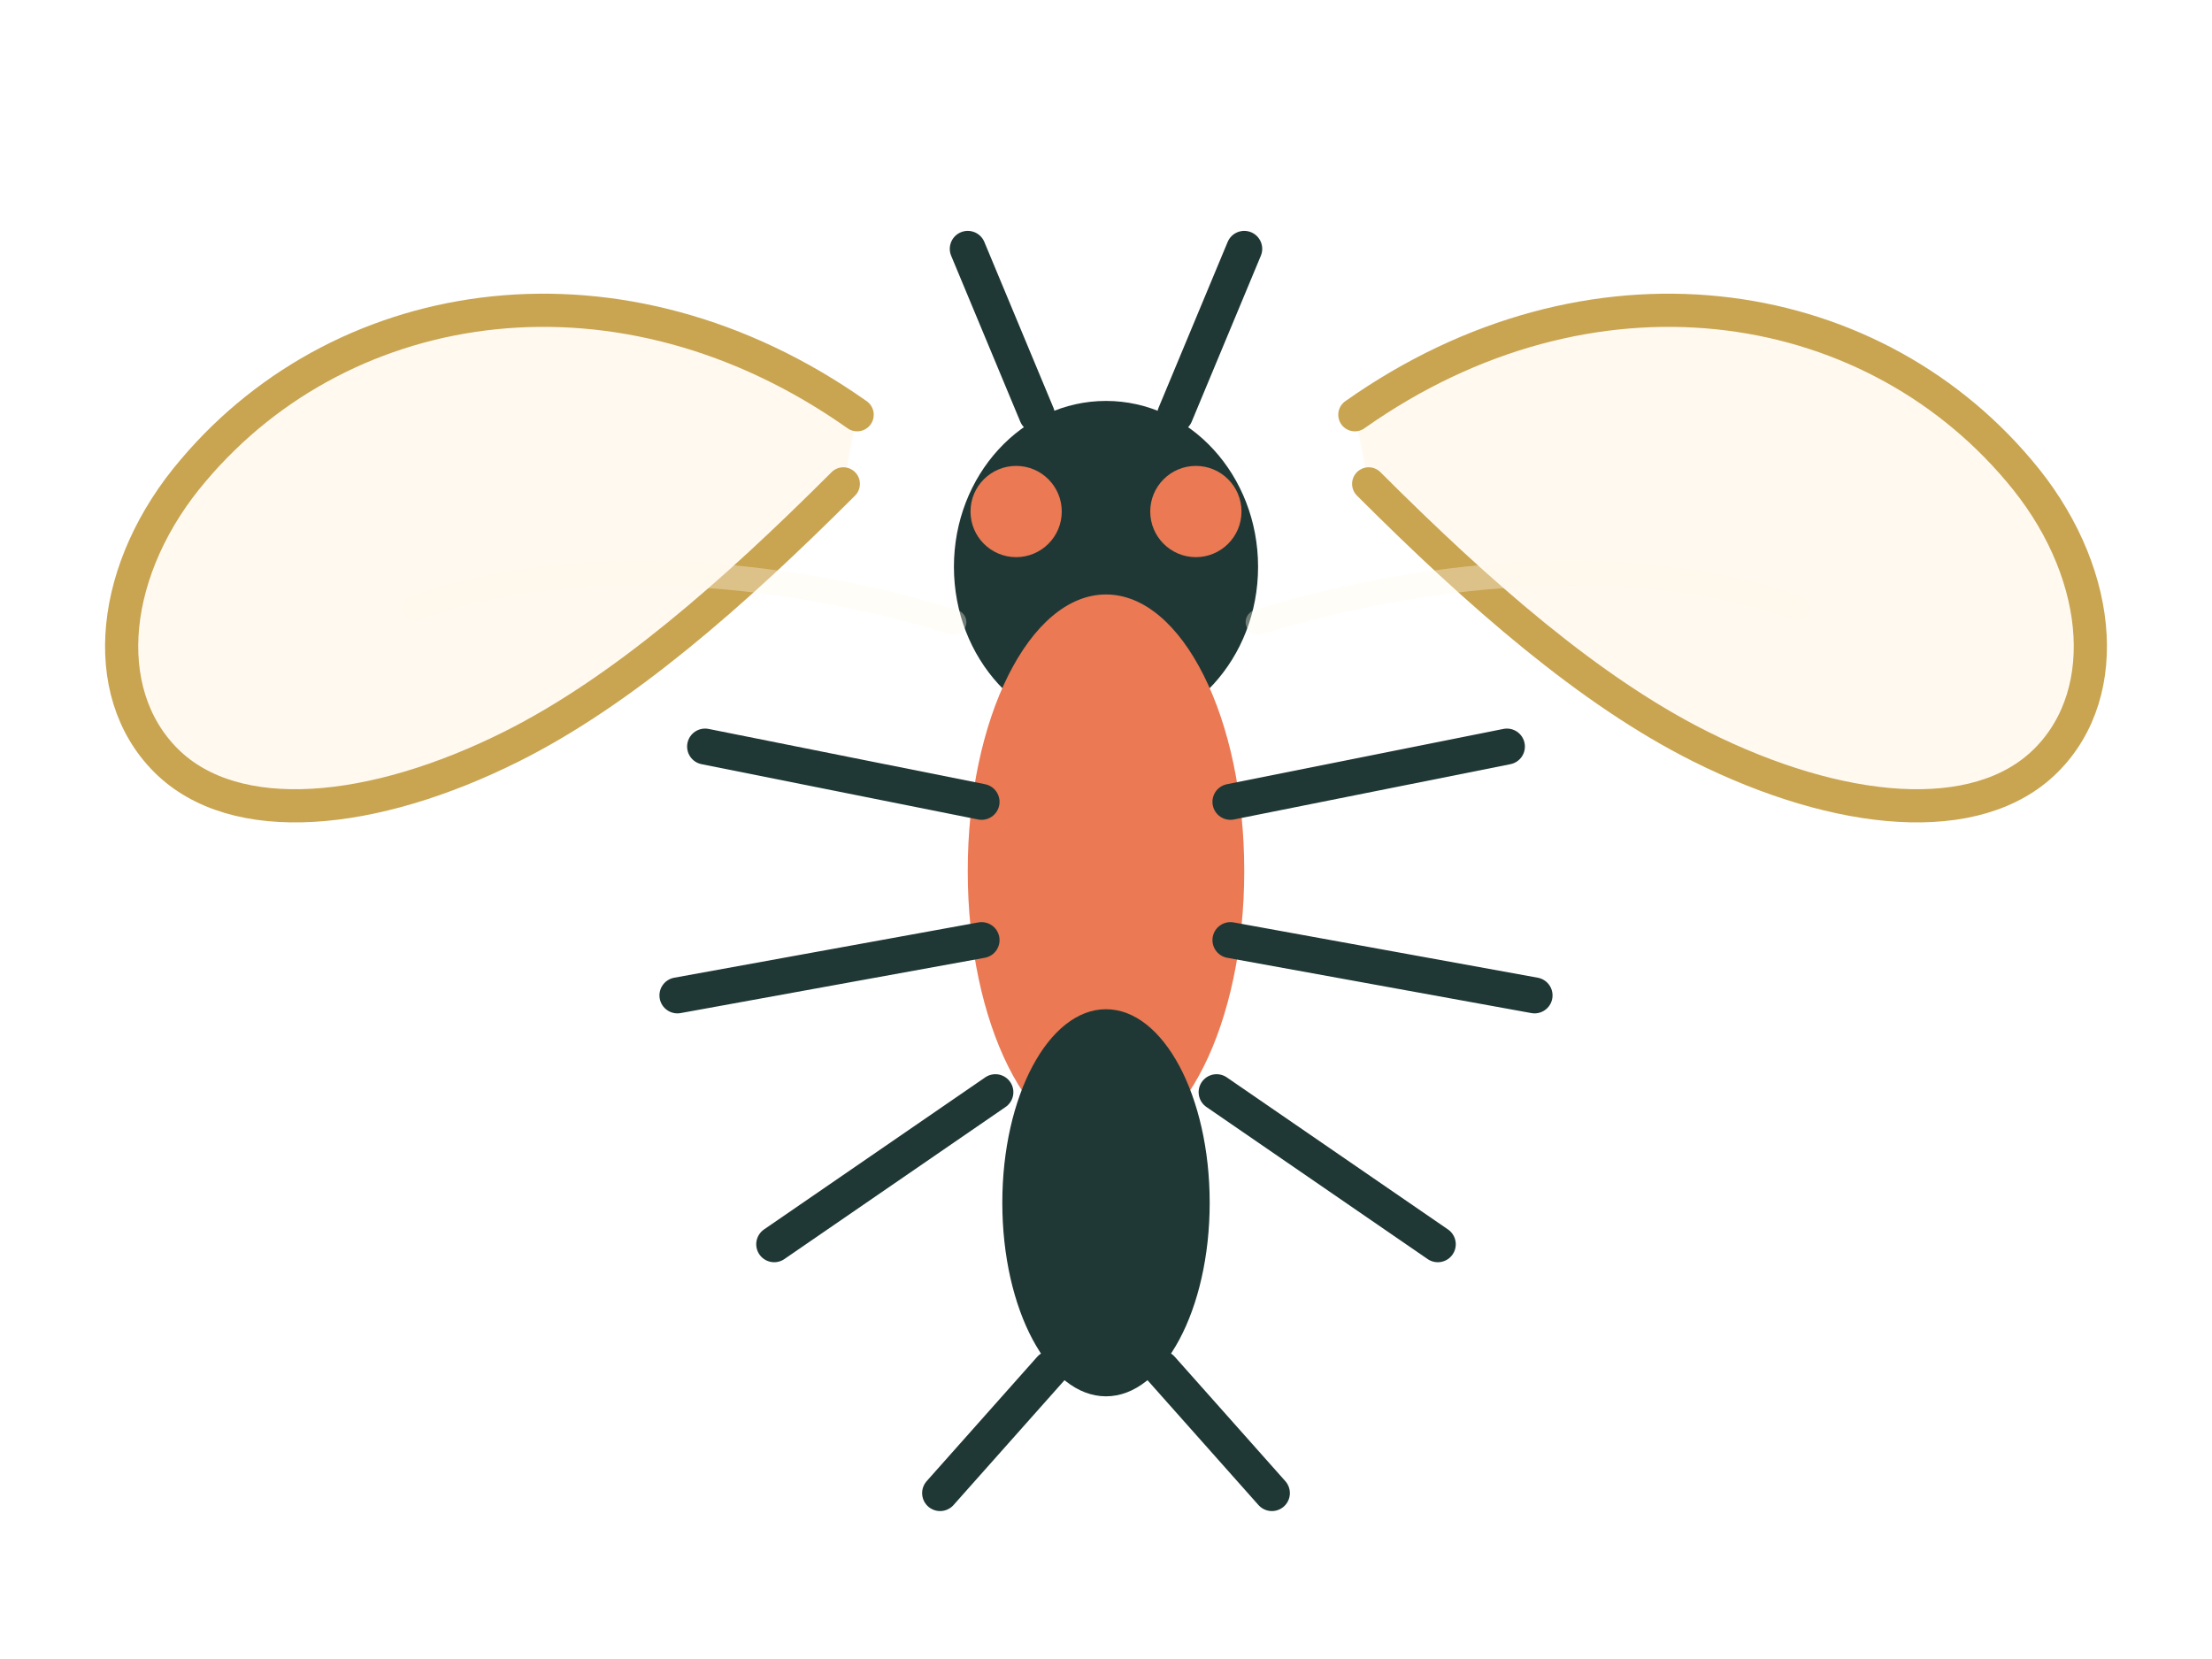
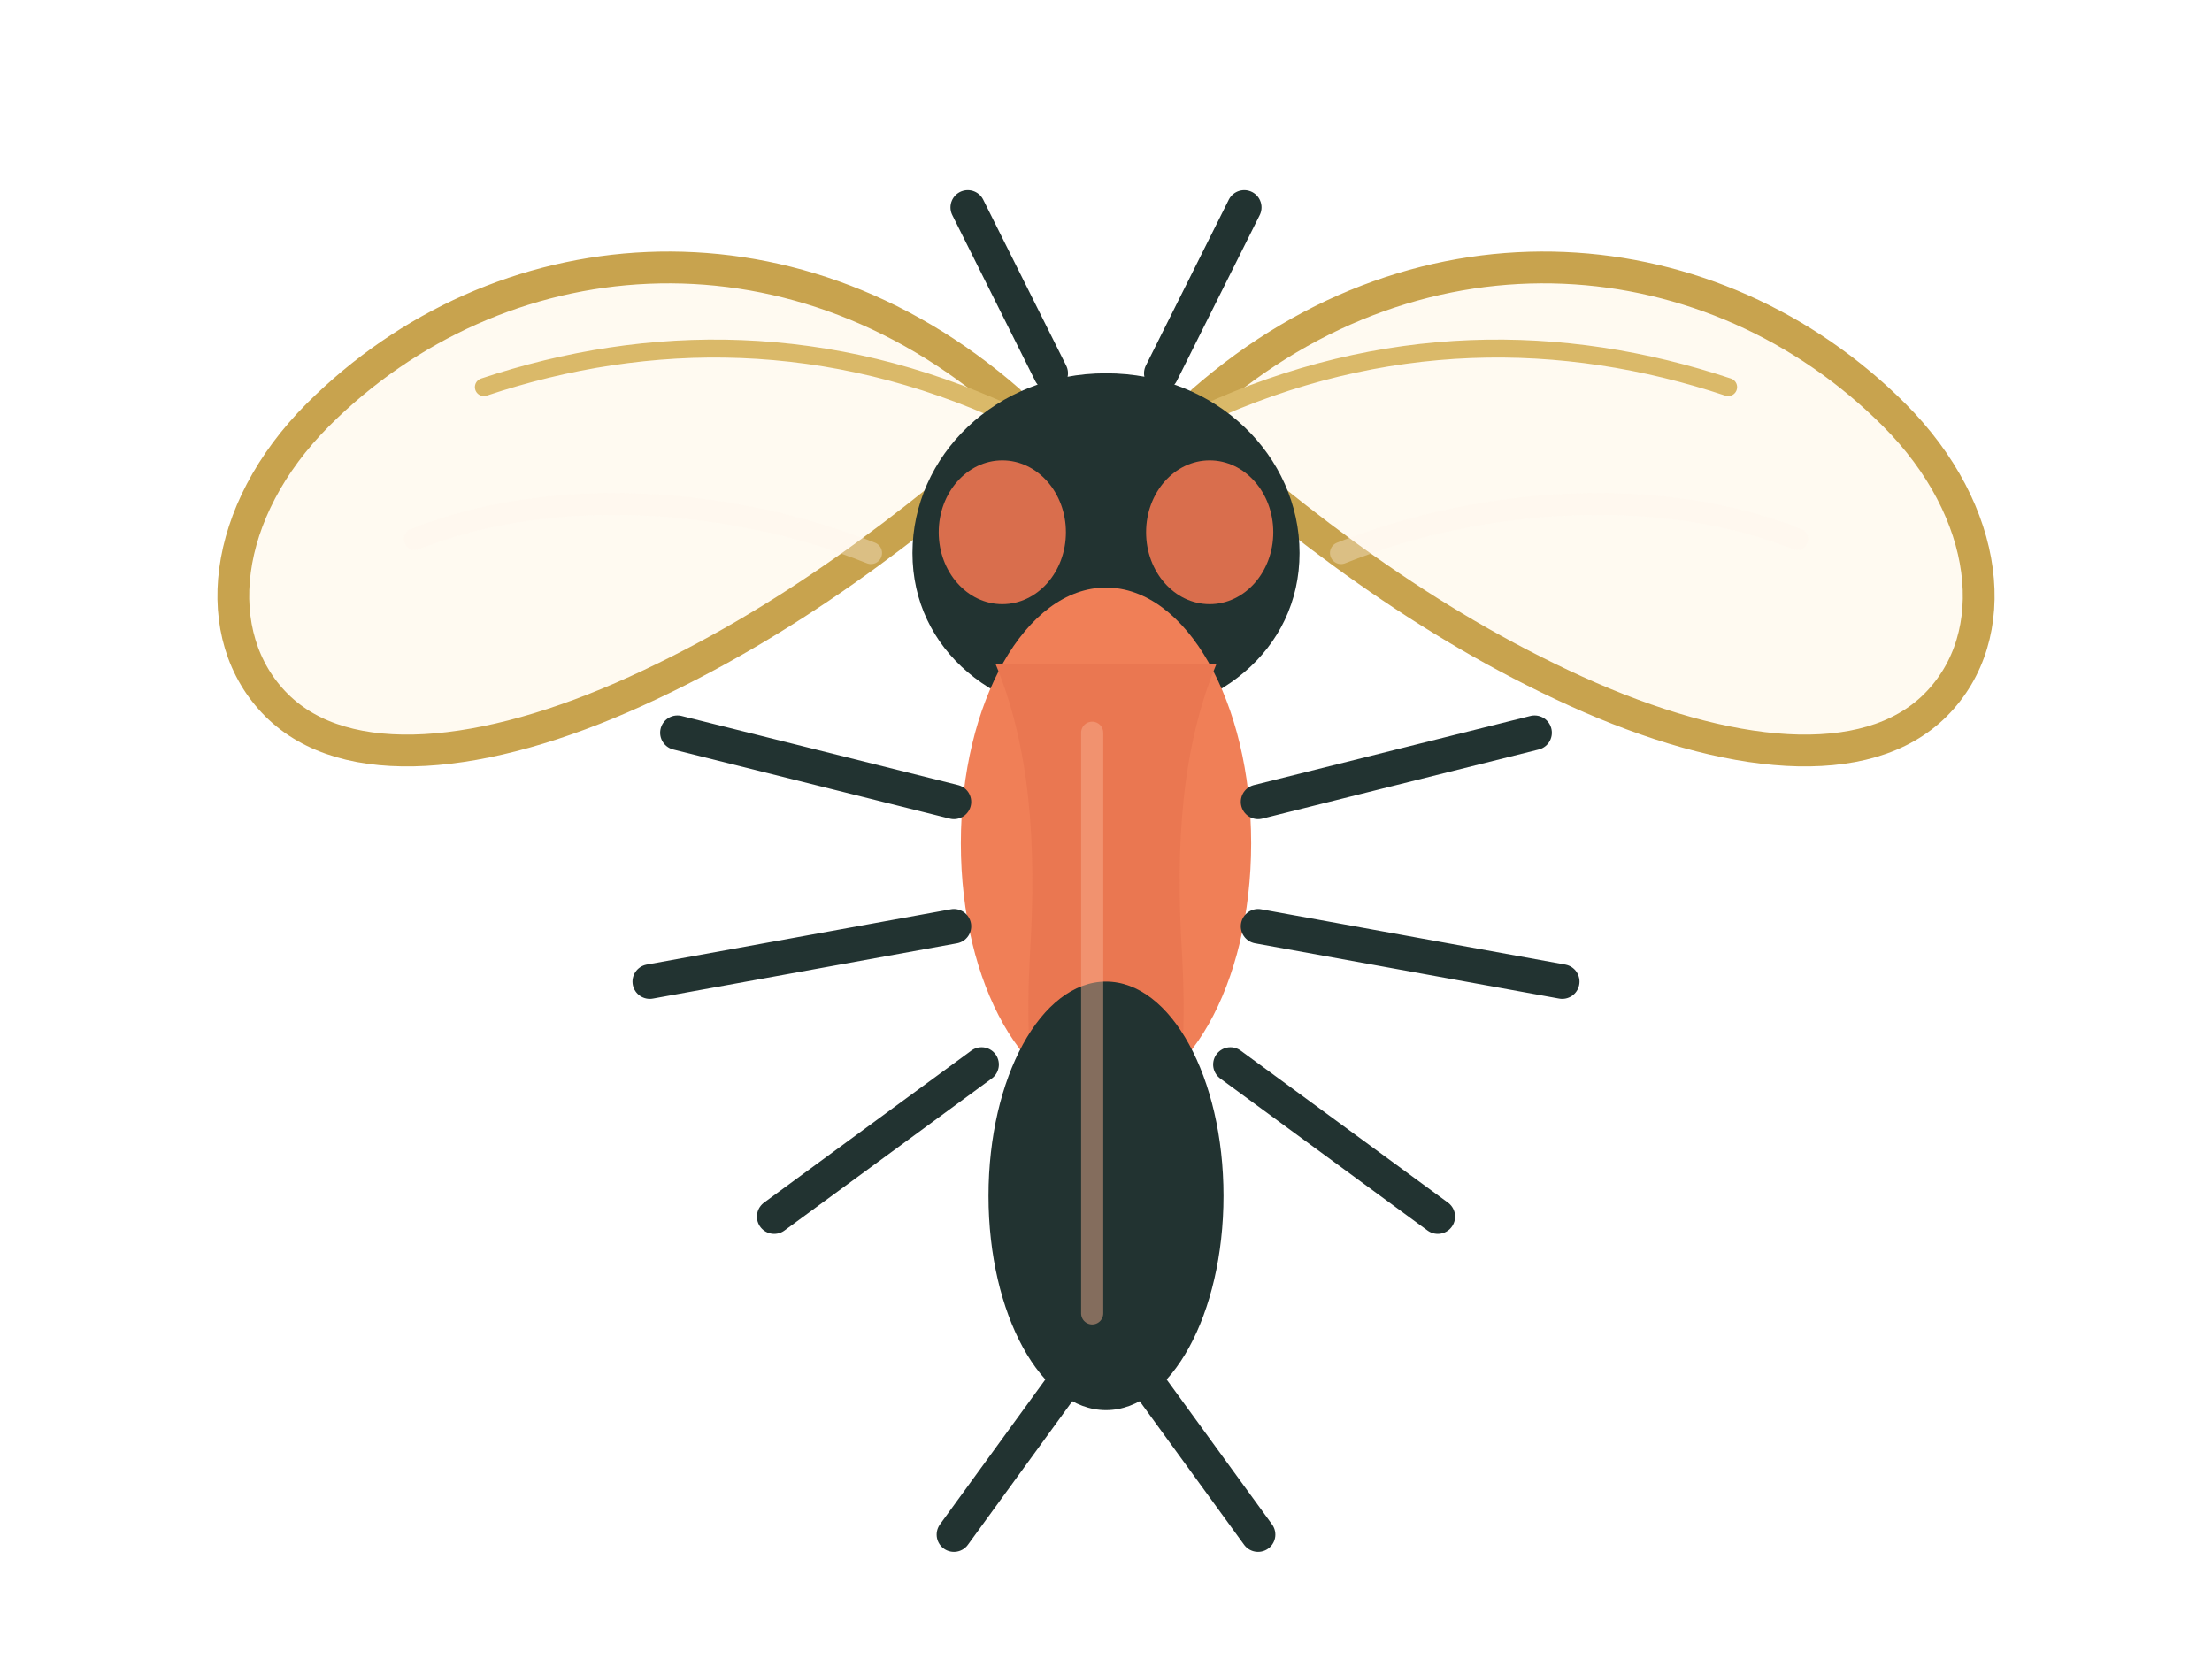
<svg xmlns="http://www.w3.org/2000/svg" width="160" height="120" viewBox="0 0 160 120" fill="none">
-   <g opacity="0.96">
-     <path d="M62 30C45 18 25 21 14 34C8 41 7 50 12 55C17 60 27 59 37 54C45 50 53 43 61 35" fill="#FFF7EA" fill-opacity="0.72" stroke="#C7A14A" stroke-width="2.4" stroke-linecap="round" stroke-linejoin="round" />
-     <path d="M98 30C115 18 135 21 146 34C152 41 153 50 148 55C143 60 133 59 123 54C115 50 107 43 99 35" fill="#FFF7EA" fill-opacity="0.72" stroke="#C7A14A" stroke-width="2.4" stroke-linecap="round" stroke-linejoin="round" />
-     <ellipse cx="80" cy="41" rx="11" ry="12" fill="#17302D" />
-     <ellipse cx="80" cy="63" rx="10" ry="20" fill="#E9744D" />
-     <ellipse cx="80" cy="87" rx="7.5" ry="14" fill="#17302D" />
-     <circle cx="73.5" cy="37" r="3.3" fill="#E9744D" />
-     <circle cx="86.5" cy="37" r="3.3" fill="#E9744D" />
-     <path d="M75 30L70 18" stroke="#17302D" stroke-width="2.6" stroke-linecap="round" />
-     <path d="M85 30L90 18" stroke="#17302D" stroke-width="2.6" stroke-linecap="round" />
-     <path d="M71 58L51 54" stroke="#17302D" stroke-width="2.6" stroke-linecap="round" />
-     <path d="M71 68L49 72" stroke="#17302D" stroke-width="2.6" stroke-linecap="round" />
-     <path d="M72 79L56 90" stroke="#17302D" stroke-width="2.6" stroke-linecap="round" />
-     <path d="M89 58L109 54" stroke="#17302D" stroke-width="2.6" stroke-linecap="round" />
-     <path d="M89 68L111 72" stroke="#17302D" stroke-width="2.6" stroke-linecap="round" />
-     <path d="M88 79L104 90" stroke="#17302D" stroke-width="2.6" stroke-linecap="round" />
-     <path d="M76 99L68 108" stroke="#17302D" stroke-width="2.6" stroke-linecap="round" />
-     <path d="M84 99L92 108" stroke="#17302D" stroke-width="2.6" stroke-linecap="round" />
-     <path d="M69 45C56 41 41 40 30 44" stroke="#FFF7EA" stroke-opacity="0.36" stroke-width="1.8" stroke-linecap="round" />
-     <path d="M91 45C104 41 119 40 130 44" stroke="#FFF7EA" stroke-opacity="0.36" stroke-width="1.8" stroke-linecap="round" />
+   <g opacity="0.98">
+     <path d="M73 29C57 15 36 17 23 30C16 37 15 46 20 51C25 56 35 55 46 50C57 45 66 38 74 31" fill="#FFF8EE" fill-opacity="0.82" stroke="#C7A14A" stroke-width="2.3" stroke-linecap="round" stroke-linejoin="round" />
+     <path d="M87 29C103 15 124 17 137 30C144 37 145 46 140 51C135 56 125 55 114 50C103 45 94 38 86 31" fill="#FFF8EE" fill-opacity="0.82" stroke="#C7A14A" stroke-width="2.3" stroke-linecap="round" stroke-linejoin="round" />
+     <path d="M73 30C60 24 47 24 35 28" stroke="#D9B866" stroke-width="1.3" stroke-linecap="round" />
+     <path d="M87 30C100 24 113 24 125 28" stroke="#D9B866" stroke-width="1.3" stroke-linecap="round" />
+     <path d="M80 27C72 27 66 33 66 40C66 47 72 52 80 52C88 52 94 47 94 40C94 33 88 27 80 27Z" fill="#1E2F2D" />
+     <ellipse cx="72.5" cy="38.5" rx="4.6" ry="5.2" fill="#D86B49" />
+     <ellipse cx="87.5" cy="38.5" rx="4.6" ry="5.2" fill="#D86B49" />
+     <ellipse cx="80" cy="61" rx="10.5" ry="18.5" fill="#F07C54" />
+     <path d="M72 48C74.5 54 75 61 74.5 69C74 78 75 86 80 92C85 86 86 78 85.5 69C85 61 85.5 54 88 48" fill="#EA744E" />
+     <ellipse cx="80" cy="86.5" rx="8.5" ry="15.5" fill="#1E2F2D" />
+     <path d="M76 27L70 15" stroke="#1E2F2D" stroke-width="2.5" stroke-linecap="round" />
+     <path d="M84 27L90 15" stroke="#1E2F2D" stroke-width="2.5" stroke-linecap="round" />
+     <path d="M69 58L49 53" stroke="#1E2F2D" stroke-width="2.5" stroke-linecap="round" />
+     <path d="M69 67L47 71" stroke="#1E2F2D" stroke-width="2.5" stroke-linecap="round" />
+     <path d="M71 77L56 88" stroke="#1E2F2D" stroke-width="2.5" stroke-linecap="round" />
+     <path d="M91 58L111 53" stroke="#1E2F2D" stroke-width="2.5" stroke-linecap="round" />
+     <path d="M91 67L113 71" stroke="#1E2F2D" stroke-width="2.5" stroke-linecap="round" />
+     <path d="M89 77L104 88" stroke="#1E2F2D" stroke-width="2.5" stroke-linecap="round" />
+     <path d="M77 100L69 111" stroke="#1E2F2D" stroke-width="2.5" stroke-linecap="round" />
+     <path d="M83 100L91 111" stroke="#1E2F2D" stroke-width="2.5" stroke-linecap="round" />
+     <path d="M79 53L79 95" stroke="#F7B090" stroke-opacity="0.46" stroke-width="1.6" stroke-linecap="round" />
+     <path d="M63 40C53 36 40 35 30 39" stroke="#FFF8EE" stroke-opacity="0.34" stroke-width="1.6" stroke-linecap="round" />
+     <path d="M97 40C107 36 120 35 130 39" stroke="#FFF8EE" stroke-opacity="0.34" stroke-width="1.6" stroke-linecap="round" />
  </g>
</svg>
